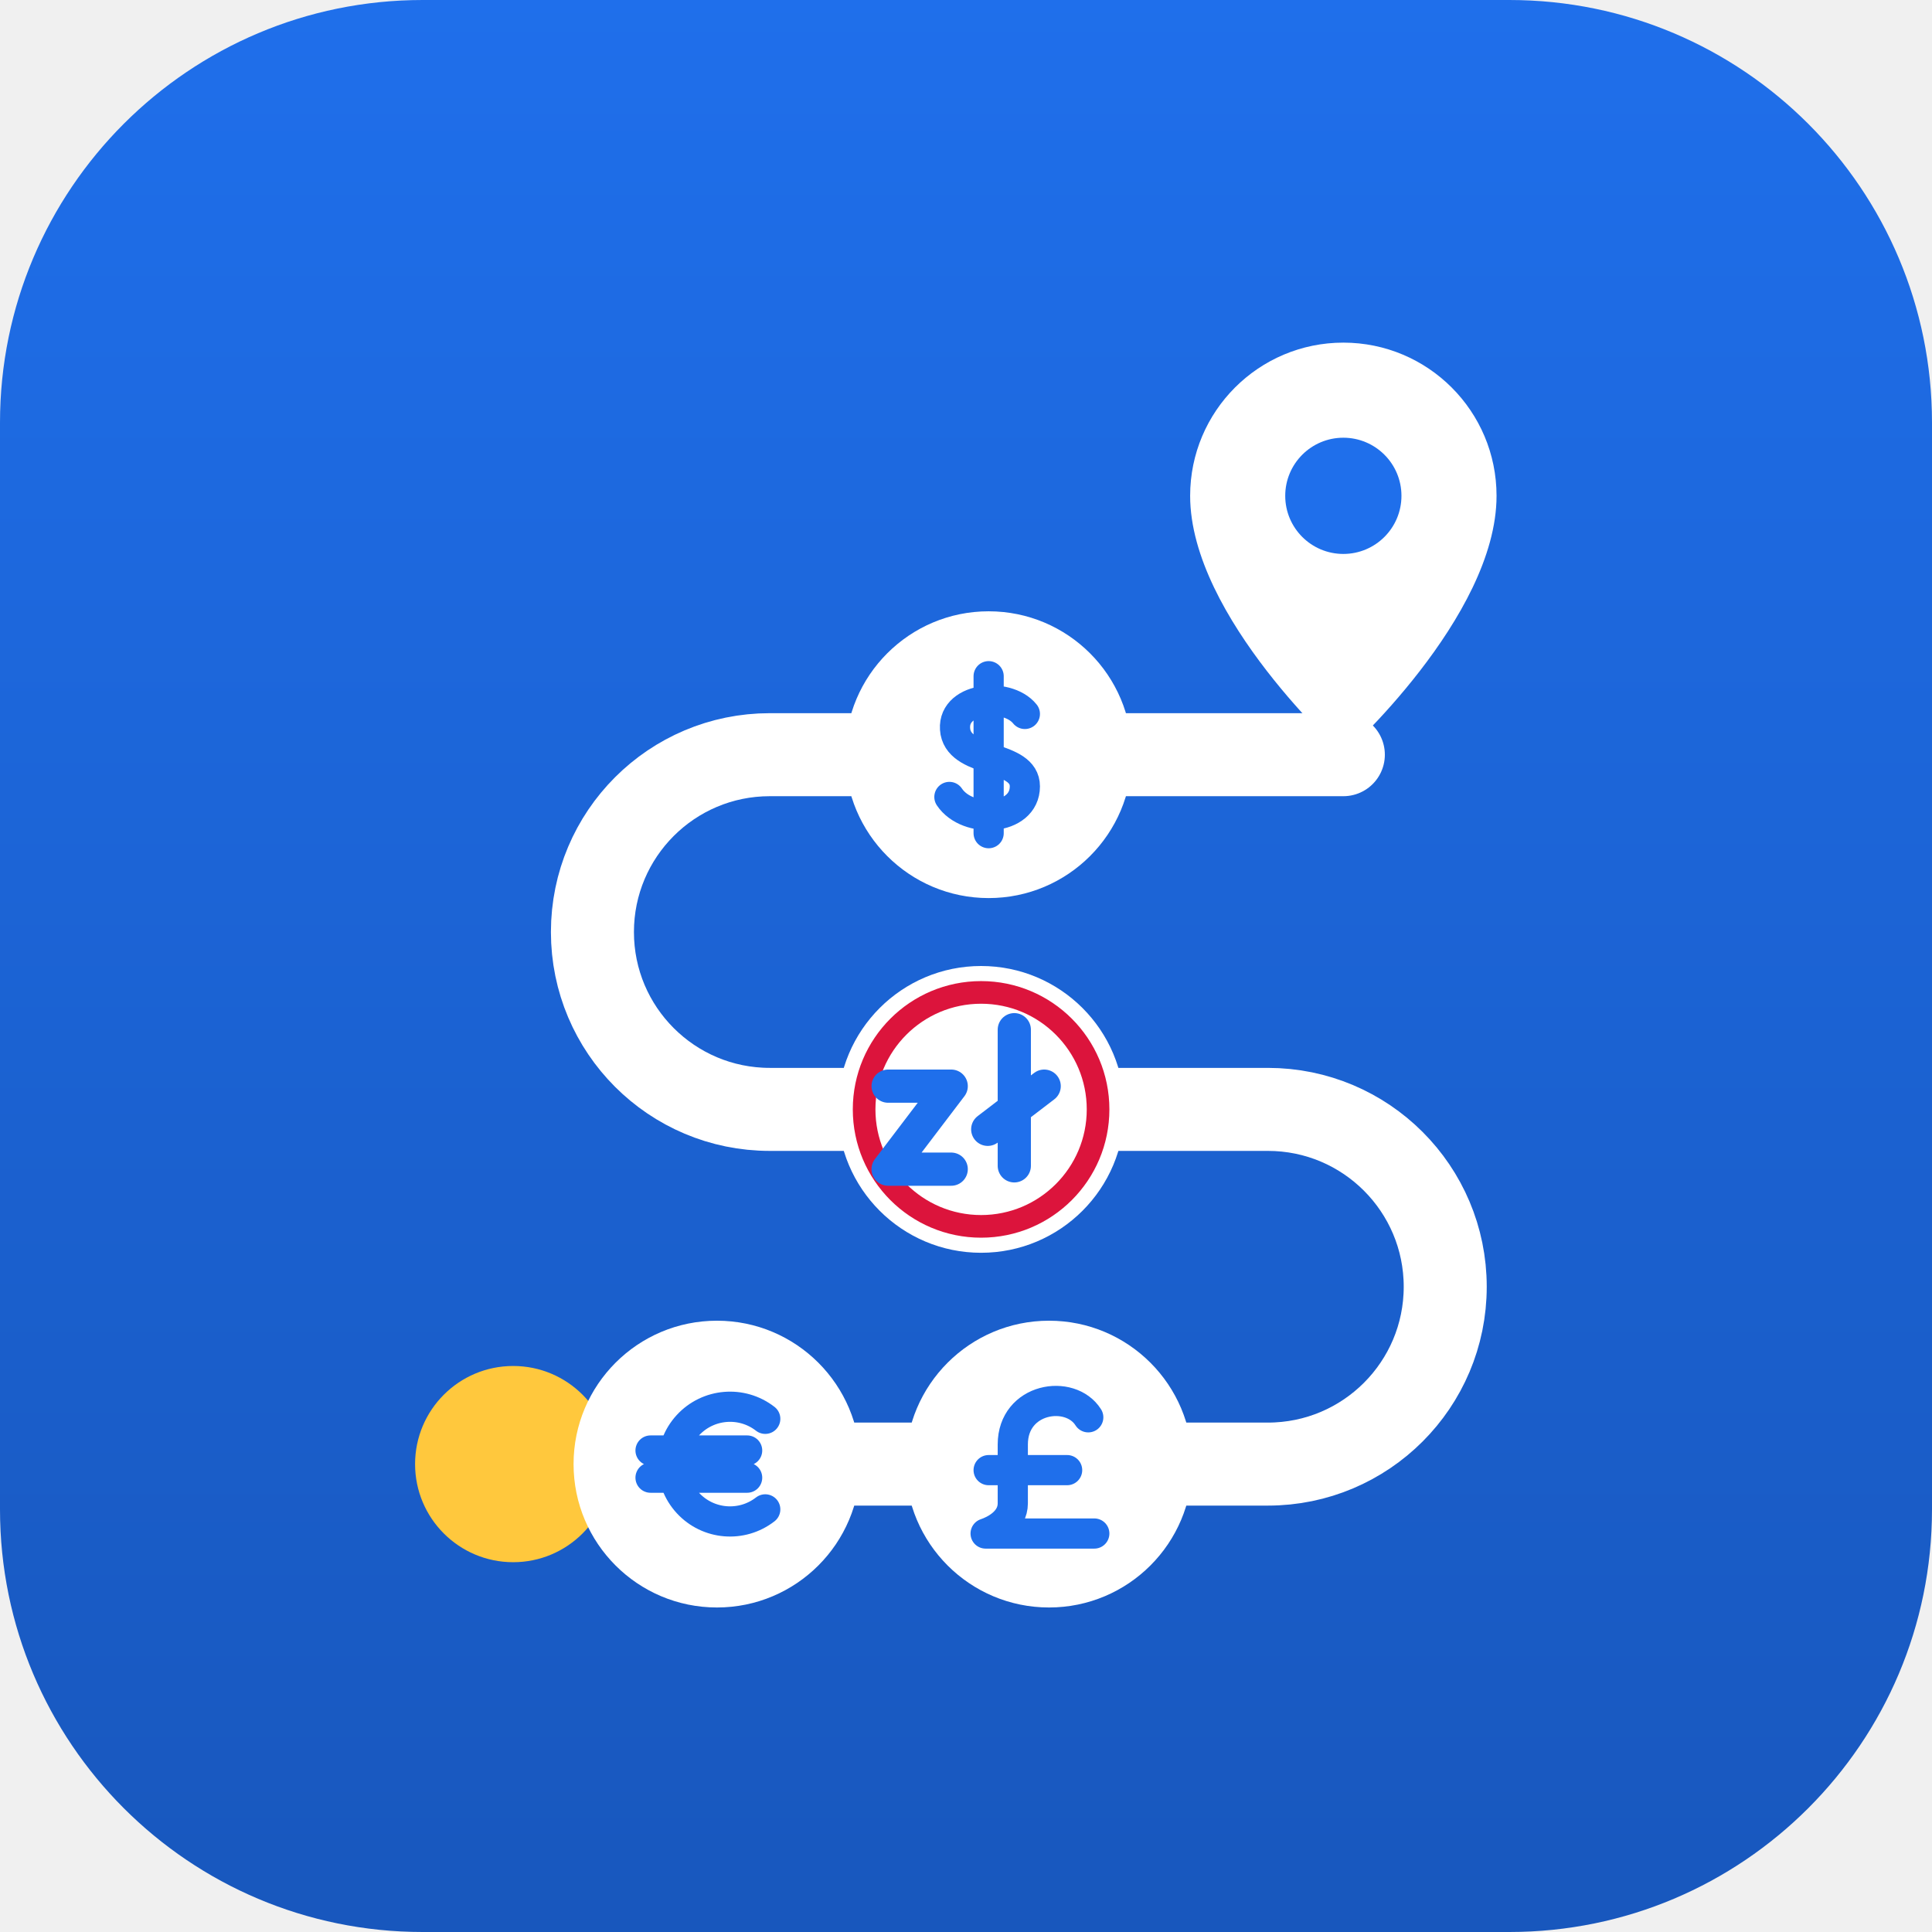
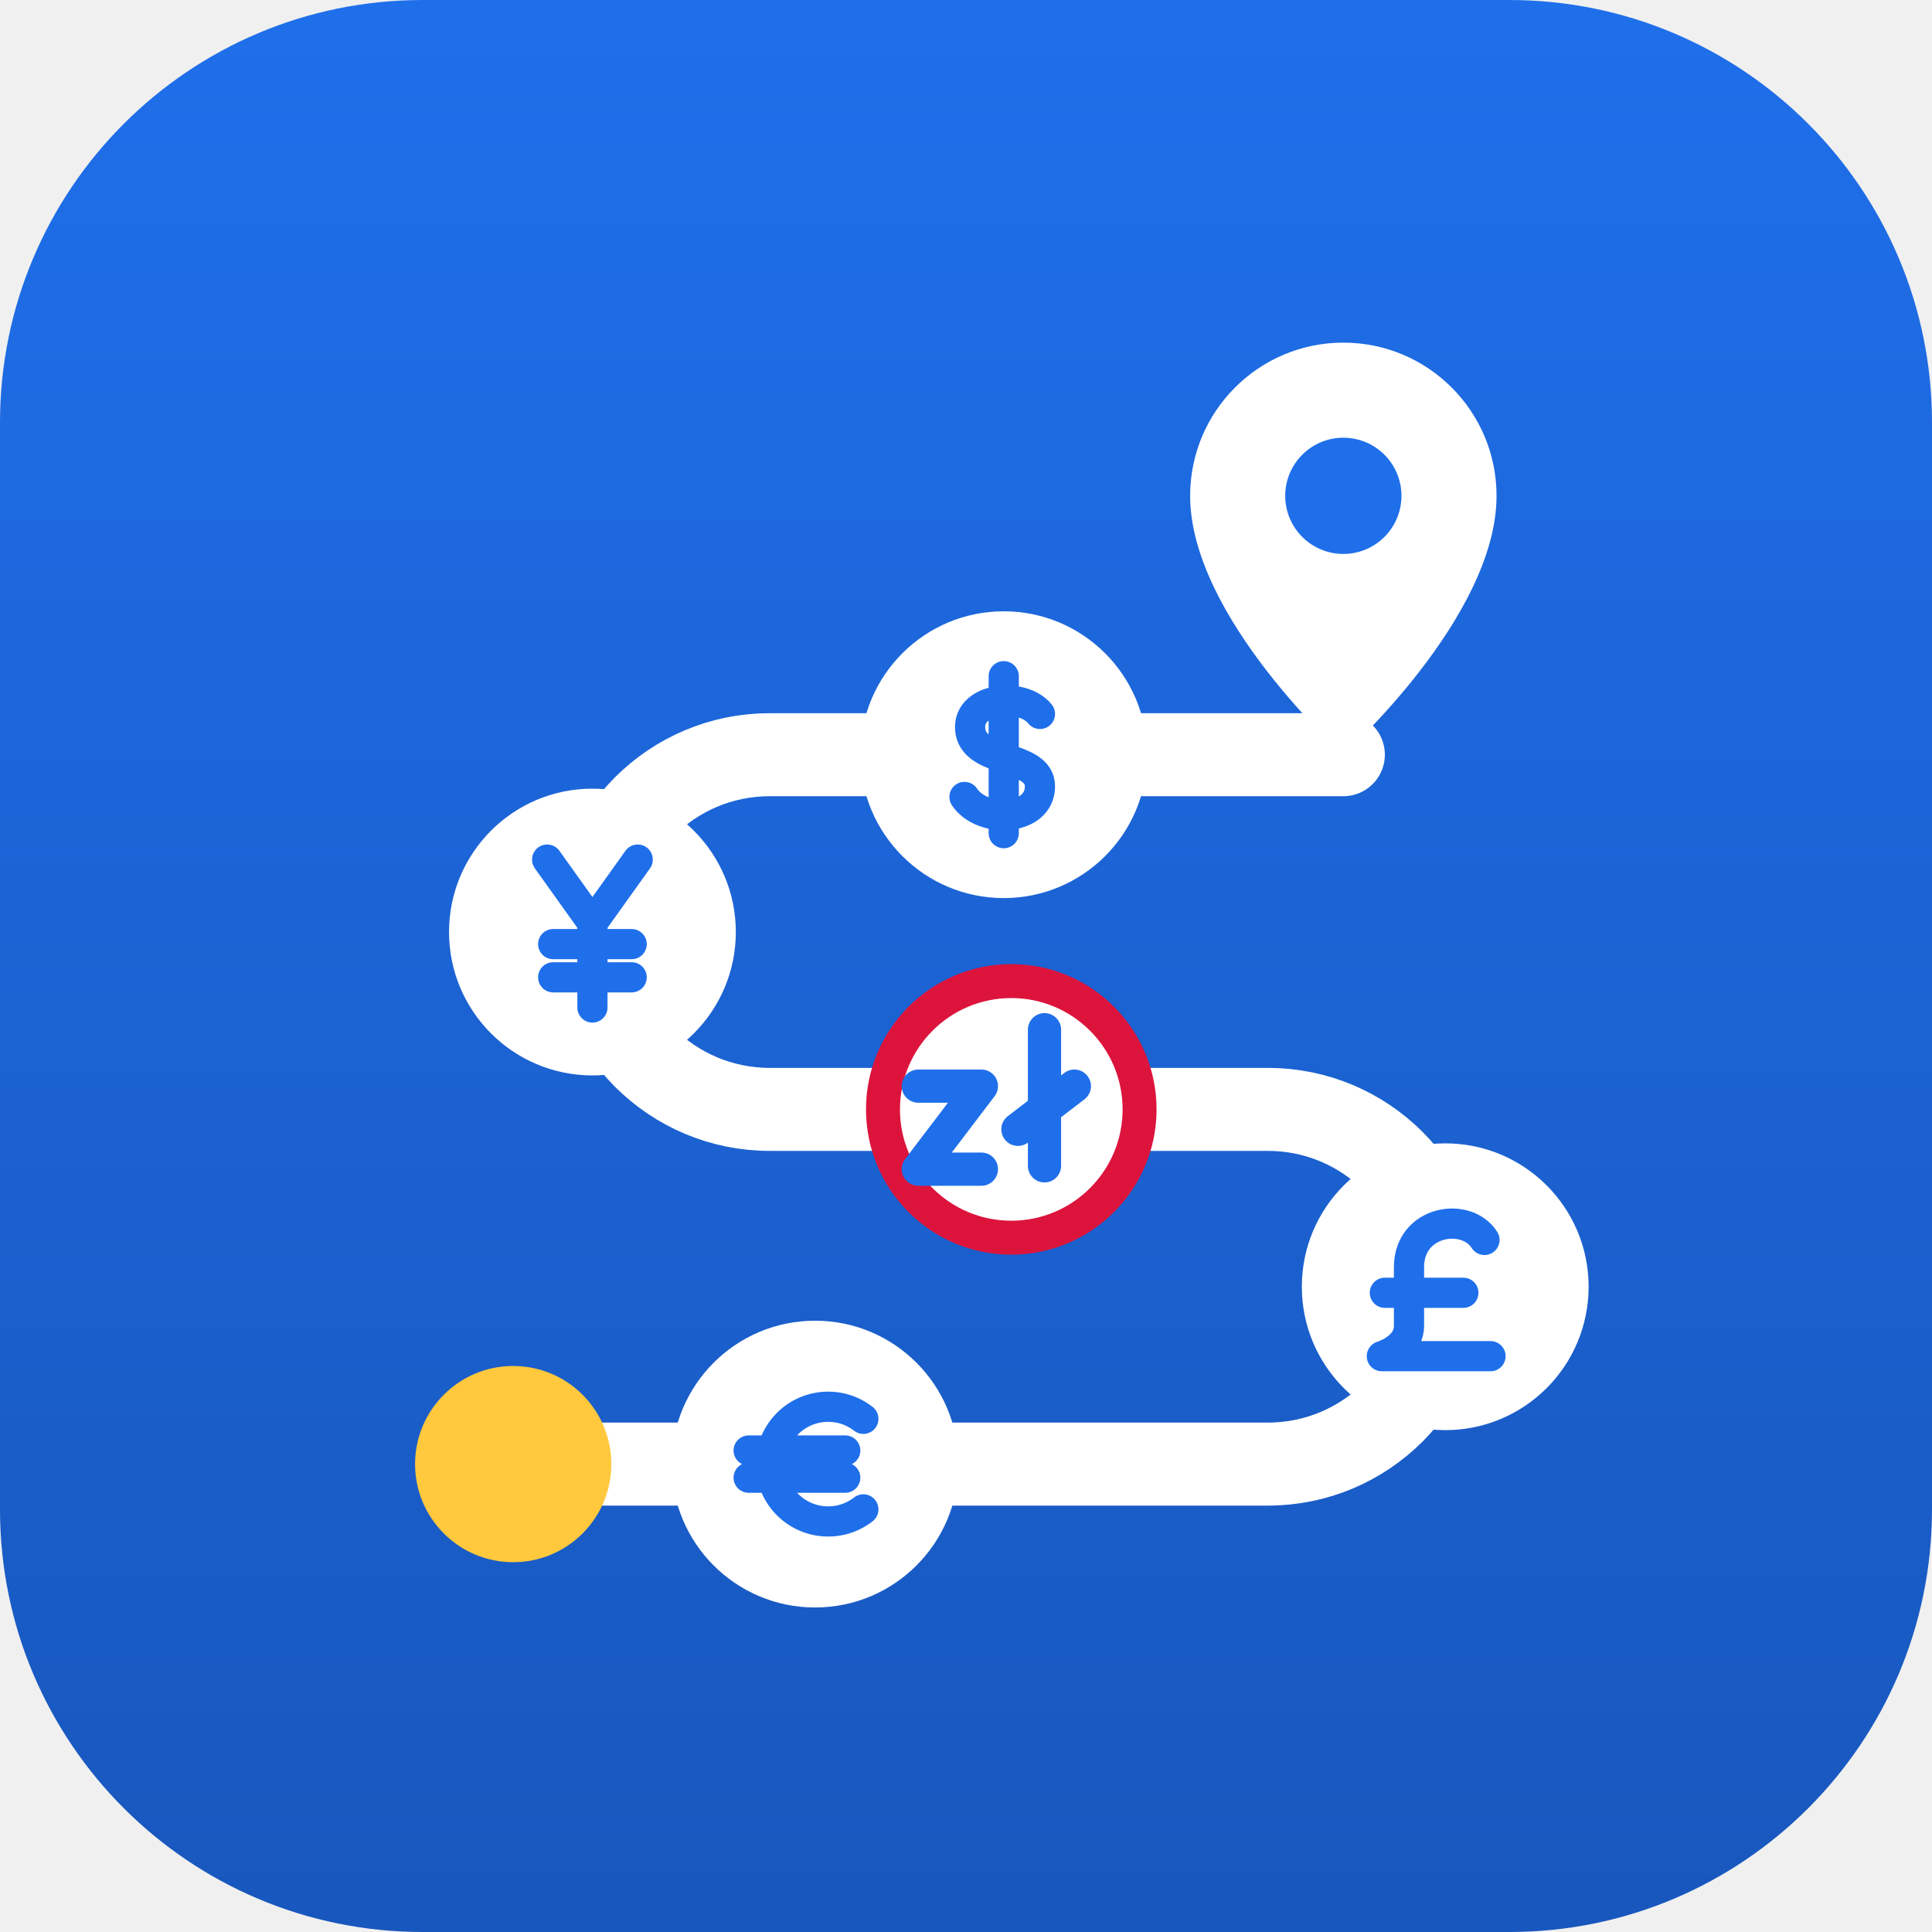
<svg xmlns="http://www.w3.org/2000/svg" viewBox="0 0 512 512">
  <defs>
    <linearGradient id="g" x1="0" y1="0" x2="0" y2="1">
      <stop offset="0" stop-color="#1f6feb" />
      <stop offset="1" stop-color="#1857bd" />
    </linearGradient>
  </defs>
  <rect width="512" height="512" rx="112" fill="url(#g)" />
  <path d="M136 388H336A47 47 0 0 0 336 294H204A47 47 0 0 1 204 200H356" fill="none" stroke="#fff" stroke-width="22" stroke-linecap="round" />
  <circle cx="136" cy="388" r="26" fill="#ffc83d" />
-   <circle cx="190" cy="388" r="38" fill="#fff" />
-   <g transform="translate(190 388) scale(0.4)" fill="none" stroke="#1f6feb" stroke-width="20" stroke-linecap="round" stroke-linejoin="round">
+   <circle cx="216" cy="388" r="38" fill="#fff" />
+   <g transform="translate(216 388) scale(0.4)" fill="none" stroke="#1f6feb" stroke-width="20" stroke-linecap="round" stroke-linejoin="round">
    <path d="M32 -30A38 38 0 1 0 32 30M-44 -9H20M-44 9H20" />
  </g>
-   <circle cx="278" cy="388" r="38" fill="#fff" />
-   <g transform="translate(278 388) scale(0.4)" fill="none" stroke="#1f6feb" stroke-width="20" stroke-linecap="round" stroke-linejoin="round">
+   <circle cx="383" cy="341" r="38" fill="#fff" />
+   <g transform="translate(383 341) scale(0.4)" fill="none" stroke="#1f6feb" stroke-width="20" stroke-linecap="round" stroke-linejoin="round">
    <path d="M26 -31C14 -50 -24 -44 -24 -13V26M-24 26C-24 38 -36 44 -42 46H30M-40 4H12" />
  </g>
-   <circle cx="260" cy="294" r="38" fill="#fff" />
-   <circle cx="260" cy="294" r="31" fill="none" stroke="#dc143c" stroke-width="6" />
-   <g transform="translate(260 294) scale(0.44)" fill="none" stroke="#1f6feb" stroke-width="20" stroke-linecap="round" stroke-linejoin="round">
+   <circle cx="268" cy="294" r="38" fill="#fff" />
+   <circle cx="268" cy="294" r="34" fill="none" stroke="#dc143c" stroke-width="9" />
+   <g transform="translate(268 294) scale(0.44)" fill="none" stroke="#1f6feb" stroke-width="20" stroke-linecap="round" stroke-linejoin="round">
    <path d="M-56 -14H-18L-56 36H-18M20 -48V34M4 12L38 -14" />
  </g>
-   <circle cx="262" cy="200" r="38" fill="#fff" />
-   <g transform="translate(262 200) scale(0.4)" fill="none" stroke="#1f6feb" stroke-width="20" stroke-linecap="round" stroke-linejoin="round">
+   <circle cx="157" cy="247" r="38" fill="#fff" />
+   <g transform="translate(157 247) scale(0.4)" fill="none" stroke="#1f6feb" stroke-width="20" stroke-linecap="round" stroke-linejoin="round">
+     <path d="M-30 -48L0 -6L30 -48M0 -6V50M-26 8H26M-26 30H26" />
+   </g>
+   <circle cx="266" cy="200" r="38" fill="#fff" />
+   <g transform="translate(266 200) scale(0.4)" fill="none" stroke="#1f6feb" stroke-width="20" stroke-linecap="round" stroke-linejoin="round">
    <path d="M24 -27C12 -42 -26 -38 -22 -15C-18 6 24 0 24 21C24 44 -14 46 -26 28M0 -52V52" />
  </g>
  <g transform="translate(356 200) scale(.7)">
    <path d="M0 0c0 0 -58 -52 -58 -98a58 58 0 0 1 116 0c0 46 -58 98 -58 98z" fill="#fff" />
    <circle cx="0" cy="-98" r="22" fill="#1f6feb" />
  </g>
</svg>
